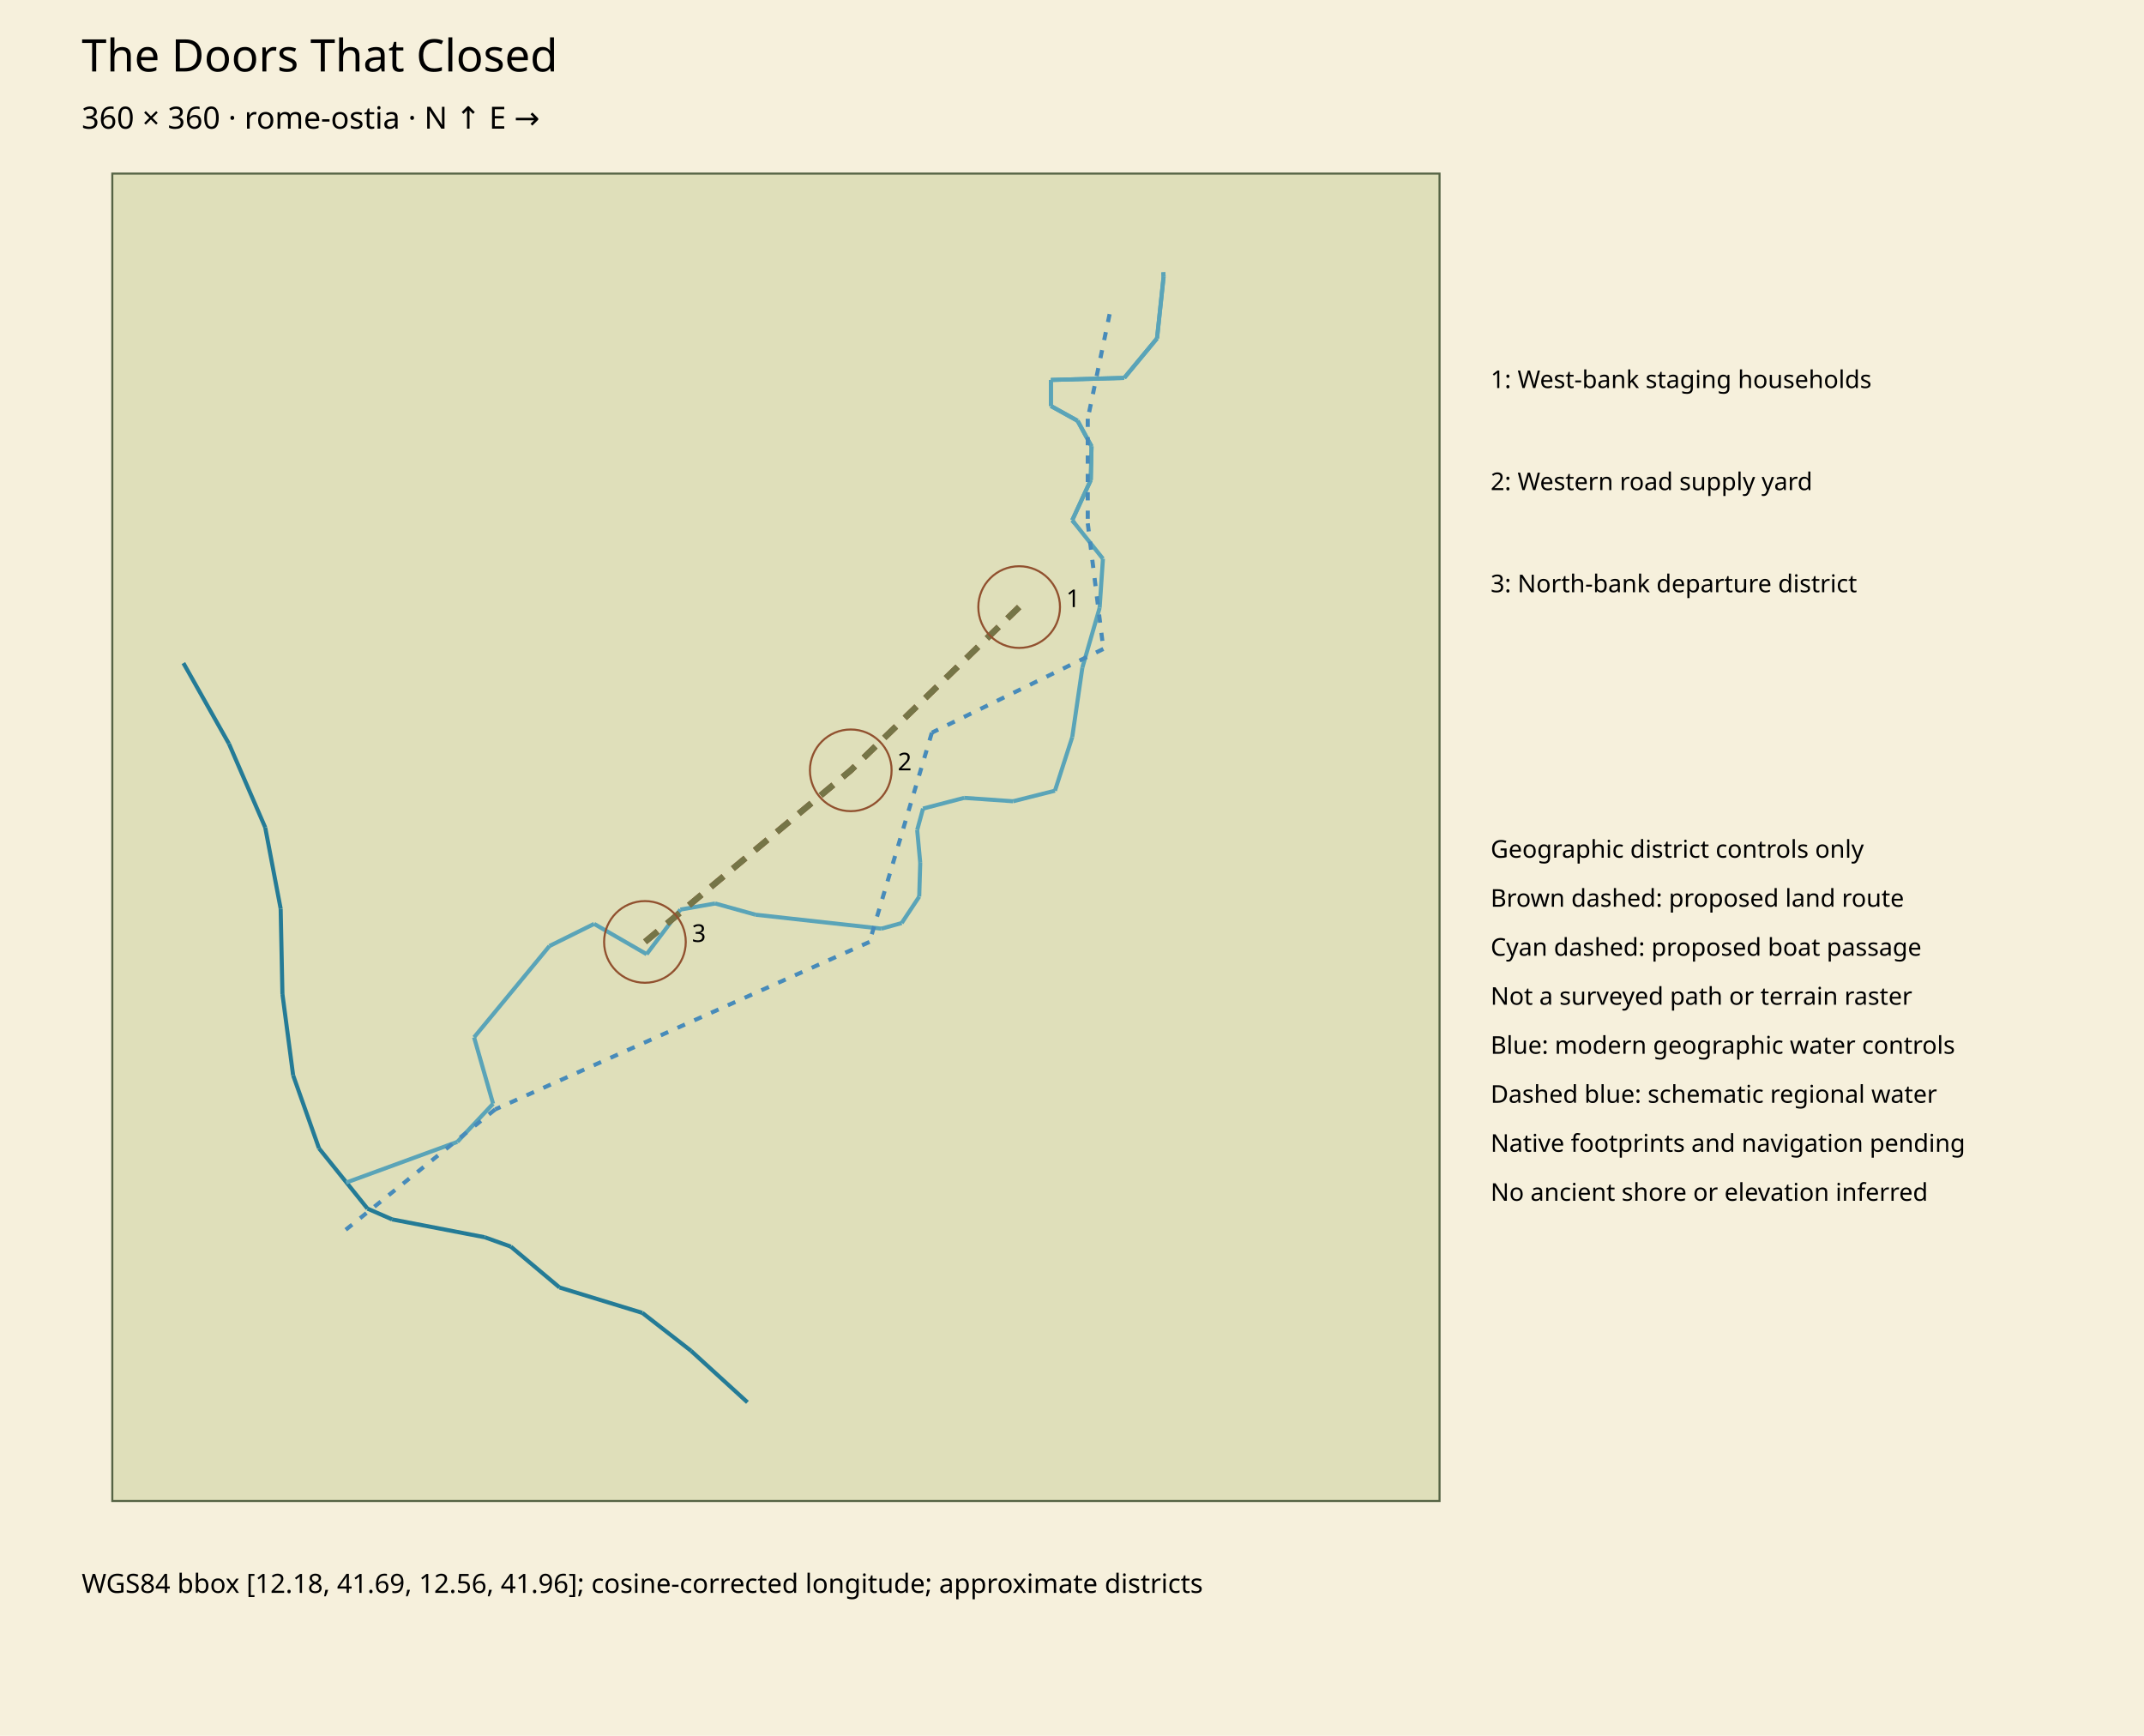
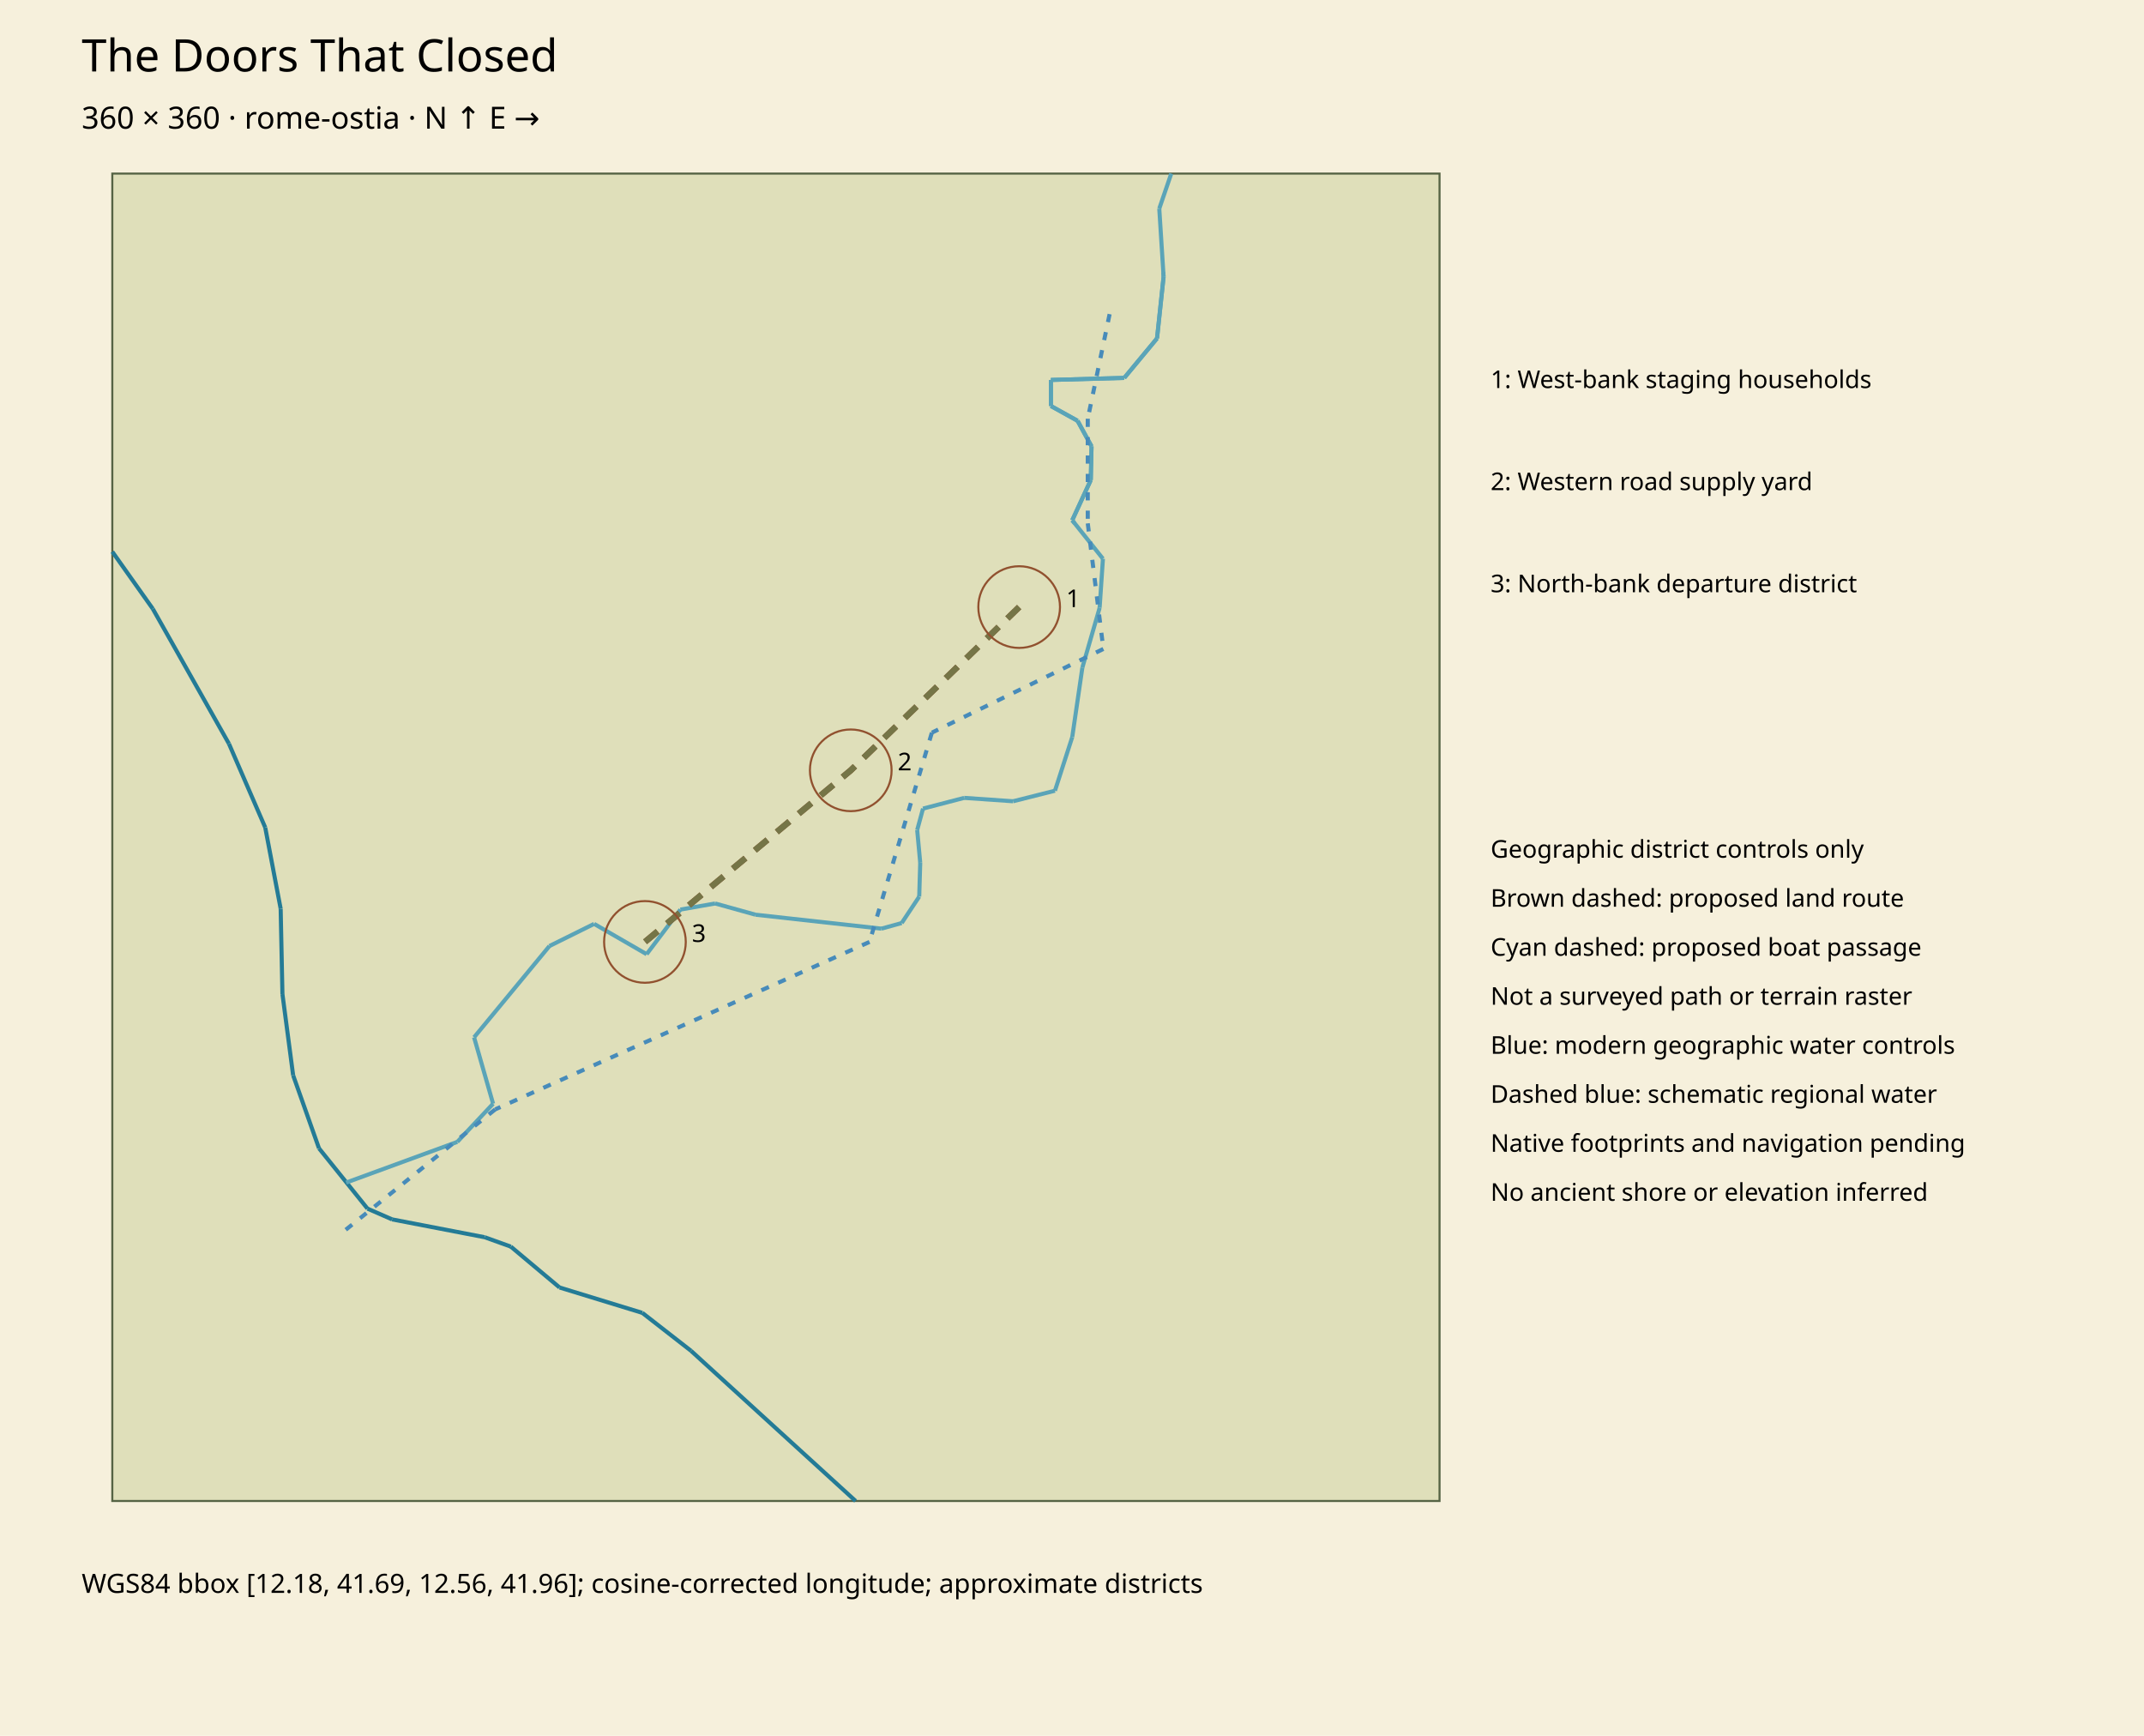
<svg xmlns="http://www.w3.org/2000/svg" viewBox="0 0 1050 850" role="img" aria-label="The Doors That Closed geographic districts">
  <rect width="1050" height="850" fill="#f6f0dc" />
  <rect x="55" y="85" width="650" height="650" fill="#dfdfba" stroke="#556344" />
  <text x="40" y="35" font-family="sans-serif" font-size="22">The Doors That Closed</text>
  <text x="40" y="63" font-family="sans-serif" font-size="15">360 × 360 · rome-ostia · N ↑ E →</text>
-   <polyline points="366.06,686.68 338.43,661.47" fill="none" stroke="#247b96" stroke-width="2" />
+   <polyline points="419.02,735.00 338.43,661.47" fill="none" stroke="#247b96" stroke-width="2" />
  <polyline points="338.43,661.47 314.57,642.88" fill="none" stroke="#247b96" stroke-width="2" />
  <polyline points="314.57,642.88 274.04,630.46" fill="none" stroke="#247b96" stroke-width="2" />
  <polyline points="274.04,630.46 250.18,610.45" fill="none" stroke="#247b96" stroke-width="2" />
  <polyline points="250.18,610.45 237.38,605.85" fill="none" stroke="#247b96" stroke-width="2" />
  <polyline points="237.38,605.85 192.03,597.11" fill="none" stroke="#247b96" stroke-width="2" />
  <polyline points="192.03,597.11 179.97,591.84" fill="none" stroke="#247b96" stroke-width="2" />
  <polyline points="179.97,591.84 156.23,562.32" fill="none" stroke="#247b96" stroke-width="2" />
  <polyline points="156.23,562.32 143.56,526.55" fill="none" stroke="#247b96" stroke-width="2" />
  <polyline points="143.56,526.55 138.32,486.77" fill="none" stroke="#247b96" stroke-width="2" />
  <polyline points="138.32,486.77 137.45,444.98" fill="none" stroke="#247b96" stroke-width="2" />
  <polyline points="137.45,444.98 129.89,405.20" fill="none" stroke="#247b96" stroke-width="2" />
  <polyline points="129.89,405.20 112.11,364.17" fill="none" stroke="#247b96" stroke-width="2" />
-   <polyline points="112.11,364.17 89.82,324.70" fill="none" stroke="#247b96" stroke-width="2" />
-   <polyline points="569.71,133.32 569.86,135.52" fill="none" stroke="#5aa4b8" stroke-width="2" />
+   <polyline points="112.11,364.17 74.83,298.12" fill="none" stroke="#247b96" stroke-width="2" />
+   <polyline points="74.83,298.12 55.00,270.15" fill="none" stroke="#247b96" stroke-width="2" />
+   <polyline points="573.61,85.00 567.74,102.15" fill="none" stroke="#5aa4b8" stroke-width="2" />
+   <polyline points="567.74,102.15 569.86,135.52" fill="none" stroke="#5aa4b8" stroke-width="2" />
  <polyline points="569.86,135.52 566.64,165.70" fill="none" stroke="#5aa4b8" stroke-width="2" />
  <polyline points="566.64,165.70 550.59,185.05" fill="none" stroke="#5aa4b8" stroke-width="2" />
  <polyline points="550.59,185.05 514.67,186.05" fill="none" stroke="#5aa4b8" stroke-width="2" />
  <polyline points="514.67,186.05 514.67,198.81" fill="none" stroke="#5aa4b8" stroke-width="2" />
  <polyline points="514.67,198.81 527.73,206.06" fill="none" stroke="#5aa4b8" stroke-width="2" />
  <polyline points="527.73,206.06 534.57,218.57" fill="none" stroke="#5aa4b8" stroke-width="2" />
  <polyline points="534.57,218.57 534.19,235.08" fill="none" stroke="#5aa4b8" stroke-width="2" />
  <polyline points="534.19,235.08 525.12,254.76" fill="none" stroke="#5aa4b8" stroke-width="2" />
  <polyline points="525.12,254.76 526.33,256.28" fill="none" stroke="#5aa4b8" stroke-width="2" />
  <polyline points="569.71,133.32 569.86,135.52" fill="none" stroke="#5aa4b8" stroke-width="2" />
  <polyline points="569.86,135.52 566.64,165.70" fill="none" stroke="#5aa4b8" stroke-width="2" />
  <polyline points="566.64,165.70 550.59,185.05" fill="none" stroke="#5aa4b8" stroke-width="2" />
  <polyline points="550.59,185.05 514.67,186.05" fill="none" stroke="#5aa4b8" stroke-width="2" />
  <polyline points="514.67,186.05 514.67,198.81" fill="none" stroke="#5aa4b8" stroke-width="2" />
  <polyline points="514.67,198.81 527.73,206.06" fill="none" stroke="#5aa4b8" stroke-width="2" />
  <polyline points="527.73,206.06 534.57,218.57" fill="none" stroke="#5aa4b8" stroke-width="2" />
  <polyline points="534.57,218.57 534.19,235.08" fill="none" stroke="#5aa4b8" stroke-width="2" />
  <polyline points="534.19,235.08 525.12,254.76" fill="none" stroke="#5aa4b8" stroke-width="2" />
  <polyline points="525.12,254.76 540.15,273.61" fill="none" stroke="#5aa4b8" stroke-width="2" />
  <polyline points="540.15,273.61 538.53,297.64" fill="none" stroke="#5aa4b8" stroke-width="2" />
  <polyline points="538.53,297.64 530.08,326.89" fill="none" stroke="#5aa4b8" stroke-width="2" />
  <polyline points="530.08,326.89 525.12,360.93" fill="none" stroke="#5aa4b8" stroke-width="2" />
  <polyline points="525.12,360.93 516.66,387.19" fill="none" stroke="#5aa4b8" stroke-width="2" />
  <polyline points="516.66,387.19 496.15,392.36" fill="none" stroke="#5aa4b8" stroke-width="2" />
  <polyline points="496.15,392.36 472.18,390.70" fill="none" stroke="#5aa4b8" stroke-width="2" />
  <polyline points="472.18,390.70 452.04,395.95" fill="none" stroke="#5aa4b8" stroke-width="2" />
  <polyline points="452.04,395.95 449.18,406.45" fill="none" stroke="#5aa4b8" stroke-width="2" />
  <polyline points="449.18,406.45 450.67,422.47" fill="none" stroke="#5aa4b8" stroke-width="2" />
  <polyline points="450.67,422.47 450.18,439.06" fill="none" stroke="#5aa4b8" stroke-width="2" />
  <polyline points="450.18,439.06 441.60,451.99" fill="none" stroke="#5aa4b8" stroke-width="2" />
  <polyline points="441.60,451.99 431.66,454.74" fill="none" stroke="#5aa4b8" stroke-width="2" />
  <polyline points="431.66,454.74 370.01,447.91" fill="none" stroke="#5aa4b8" stroke-width="2" />
  <polyline points="370.01,447.91 350.23,442.41" fill="none" stroke="#5aa4b8" stroke-width="2" />
  <polyline points="350.23,442.41 333.21,445.40" fill="none" stroke="#5aa4b8" stroke-width="2" />
  <polyline points="333.21,445.40 316.68,467.25" fill="none" stroke="#5aa4b8" stroke-width="2" />
  <polyline points="316.68,467.25 290.96,452.40" fill="none" stroke="#5aa4b8" stroke-width="2" />
  <polyline points="290.96,452.40 269.08,463.25" fill="none" stroke="#5aa4b8" stroke-width="2" />
  <polyline points="269.08,463.25 232.17,507.95" fill="none" stroke="#5aa4b8" stroke-width="2" />
  <polyline points="232.17,507.95 241.49,540.47" fill="none" stroke="#5aa4b8" stroke-width="2" />
  <polyline points="241.49,540.47 223.96,559.16" fill="none" stroke="#5aa4b8" stroke-width="2" />
  <polyline points="223.96,559.16 169.52,579.09" fill="none" stroke="#5aa4b8" stroke-width="2" />
  <polyline data-control="schematic-water" points="543.42,153.82 532.72,205.04" fill="none" stroke="#478bba" stroke-width="2" stroke-dasharray="4 5" />
  <polyline data-control="schematic-water" points="532.72,205.04 532.72,256.28" fill="none" stroke="#478bba" stroke-width="2" stroke-dasharray="4 5" />
  <polyline data-control="schematic-water" points="532.72,256.28 540.36,317.77" fill="none" stroke="#478bba" stroke-width="2" stroke-dasharray="4 5" />
  <polyline data-control="schematic-water" points="540.36,317.77 456.37,358.76" fill="none" stroke="#478bba" stroke-width="2" stroke-dasharray="4 5" />
  <polyline data-control="schematic-water" points="456.37,358.76 425.83,461.24" fill="none" stroke="#478bba" stroke-width="2" stroke-dasharray="4 5" />
  <polyline data-control="schematic-water" points="425.83,461.24 242.54,543.22" fill="none" stroke="#478bba" stroke-width="2" stroke-dasharray="4 5" />
  <polyline data-control="schematic-water" points="242.54,543.22 166.19,604.71" fill="none" stroke="#478bba" stroke-width="2" stroke-dasharray="4 5" />
  <polyline data-corridor="main" points="499.12,297.27 416.65,377.21 315.85,461.24" fill="none" stroke="#91512f" stroke-width="3" stroke-dasharray="8 6" />
  <polyline data-corridor="relief" points="499.12,297.27 416.65,377.21 315.85,461.24" fill="none" stroke="#757547" stroke-width="3" stroke-dasharray="8 6" />
  <circle cx="499.12" cy="297.27" r="20" fill="none" stroke="#91512f" />
  <text x="522.12" y="297.27" font-family="sans-serif">1</text>
  <text x="730" y="190" font-family="sans-serif" font-size="12">1: West-bank staging households</text>
  <circle cx="416.65" cy="377.21" r="20" fill="none" stroke="#91512f" />
  <text x="439.65" y="377.21" font-family="sans-serif">2</text>
  <text x="730" y="240" font-family="sans-serif" font-size="12">2: Western road supply yard</text>
  <circle cx="315.85" cy="461.24" r="20" fill="none" stroke="#91512f" />
  <text x="338.85" y="461.24" font-family="sans-serif">3</text>
  <text x="730" y="290" font-family="sans-serif" font-size="12">3: North-bank departure district</text>
  <text x="730" y="420" font-family="sans-serif" font-size="12">Geographic district controls only</text>
  <text x="730" y="444" font-family="sans-serif" font-size="12">Brown dashed: proposed land route</text>
  <text x="730" y="468" font-family="sans-serif" font-size="12">Cyan dashed: proposed boat passage</text>
  <text x="730" y="492" font-family="sans-serif" font-size="12">Not a surveyed path or terrain raster</text>
  <text x="730" y="516" font-family="sans-serif" font-size="12">Blue: modern geographic water controls</text>
  <text x="730" y="540" font-family="sans-serif" font-size="12">Dashed blue: schematic regional water</text>
  <text x="730" y="564" font-family="sans-serif" font-size="12">Native footprints and navigation pending</text>
  <text x="730" y="588" font-family="sans-serif" font-size="12">No ancient shore or elevation inferred</text>
  <text x="40" y="780" font-family="sans-serif" font-size="13">WGS84 bbox [12.18, 41.69, 12.56, 41.96]; cosine-corrected longitude; approximate districts</text>
</svg>
